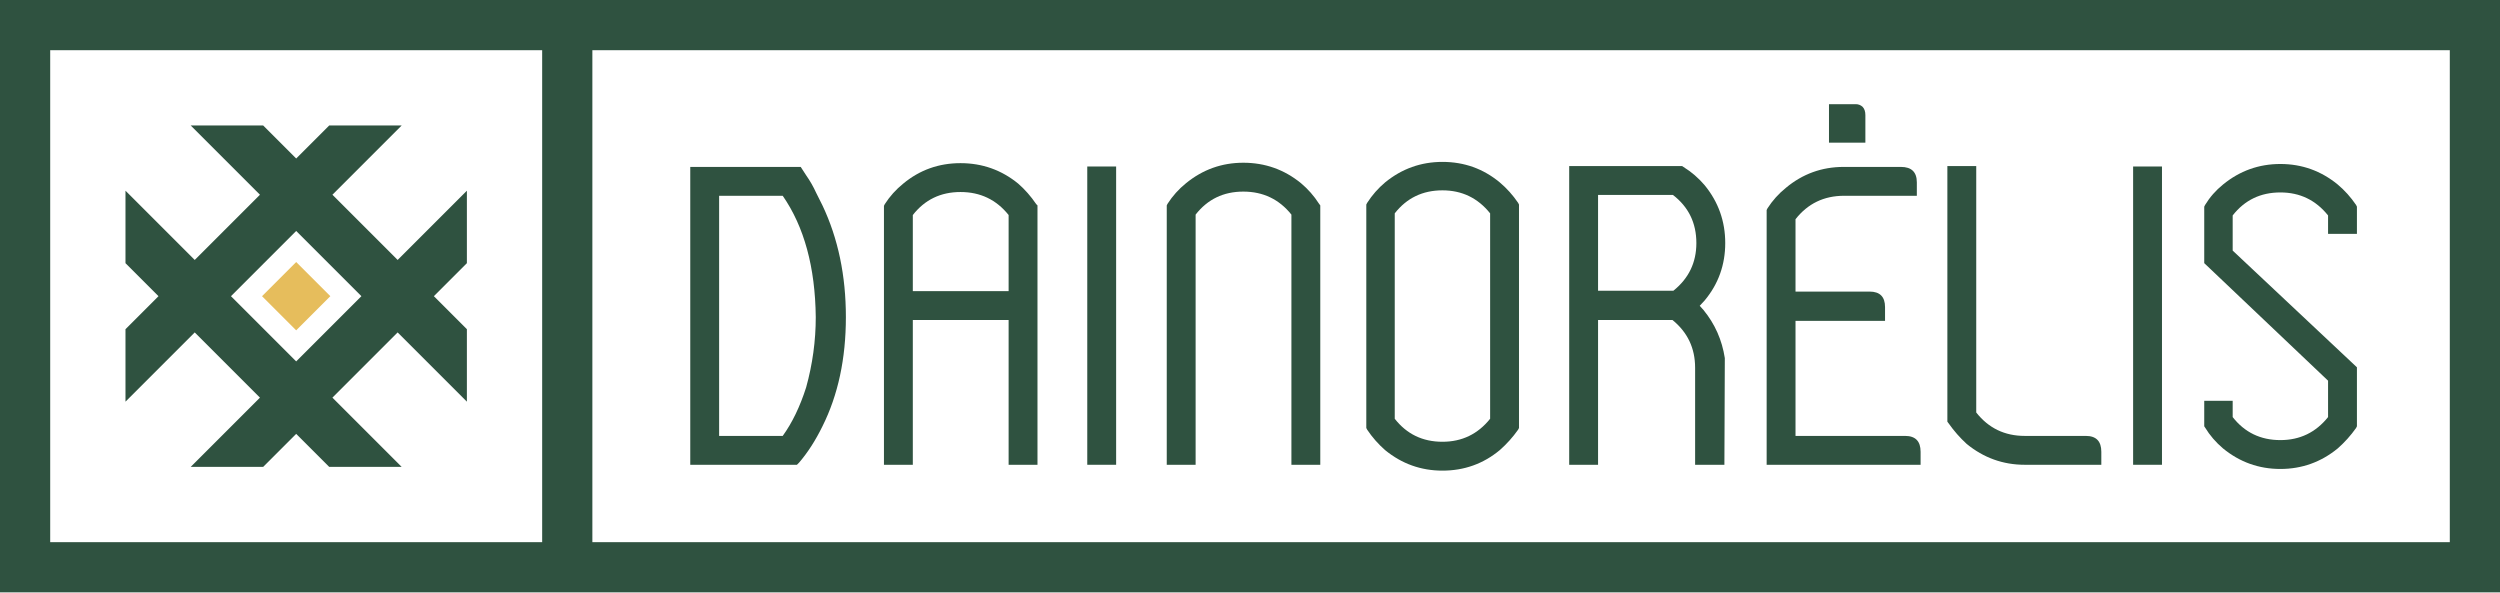
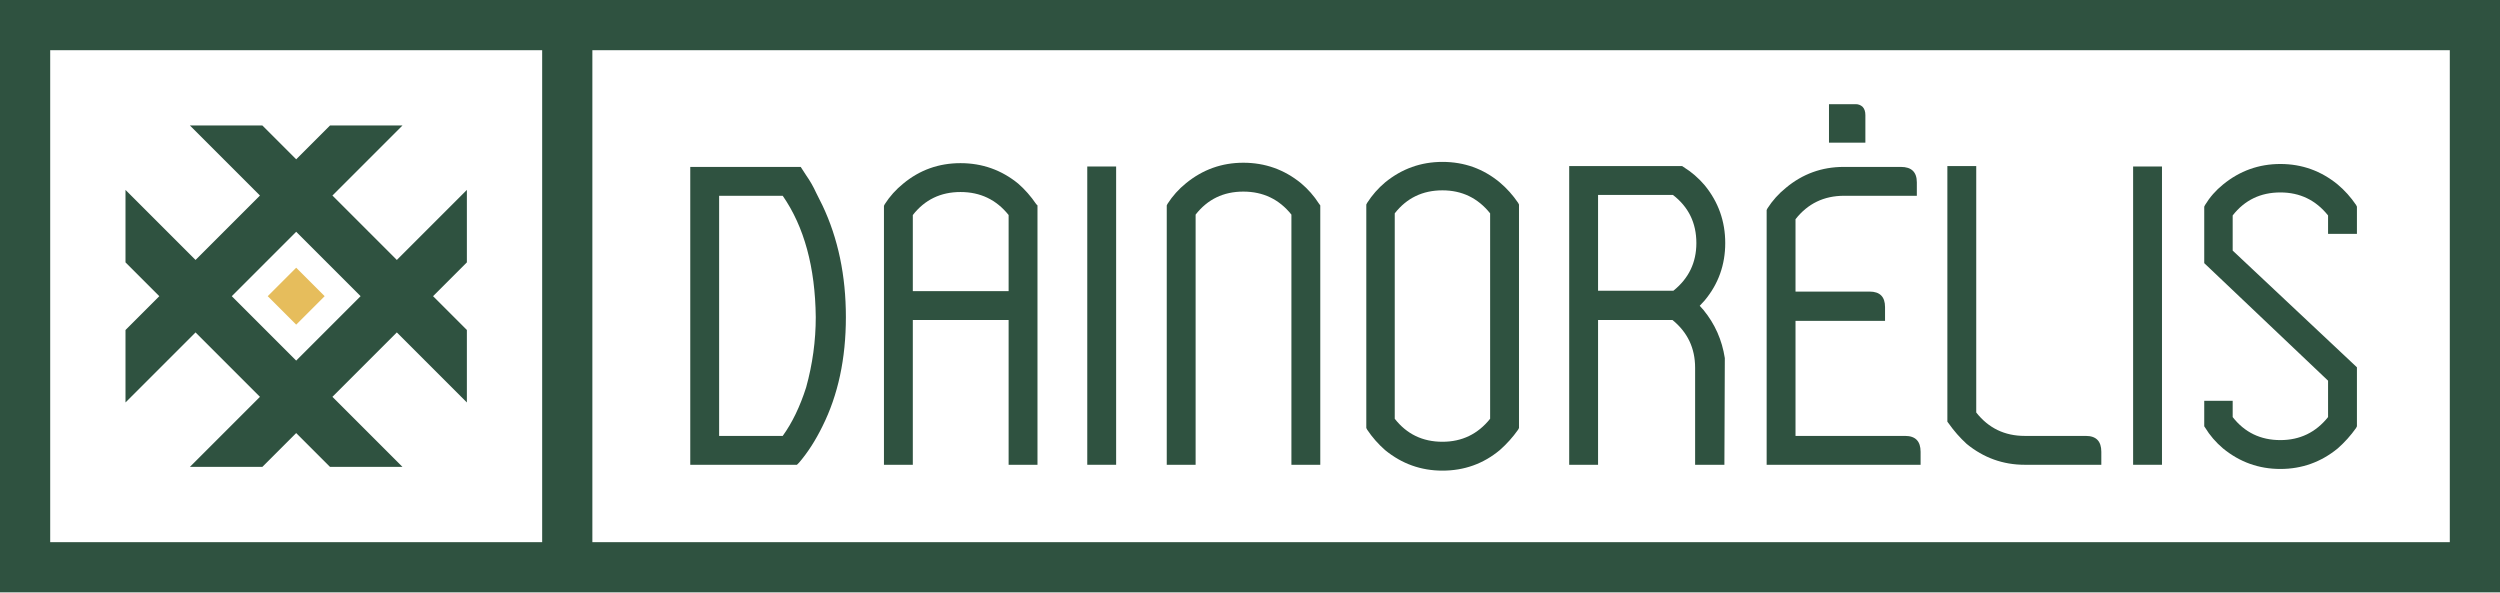
<svg xmlns="http://www.w3.org/2000/svg" viewBox="0 0 747 177">
  <path fill="#2F5240" fill-rule="evenodd" d="M0 0H747V177H0ZM15 15V162H162V15Z M177 15V162H732V15Z" />
-   <g transform="translate(88.5 88.5) scale(0.3) translate(-250 -250)">
-     <g transform="matrix(3.20791,0,0,3.20791,250,250)">
-       <path d="M-53,-32.75L-31.5,-11.25L-11.25,-31.5L-32.75,-53L-10.25,-53L0,-42.75L10.25,-53L32.75,-53L11.25,-31.5L31.5,-11.25L53,-32.75L53,-10.25L42.75,0L53,10.25L53,32.75L31.5,11.25L11.25,31.5L32.75,53L10.25,53L0,42.75L-10.25,53L-32.75,53L-11.25,31.5L-31.5,11.25L-53,32.75L-53,10.25L-42.75,0L-53,-10.25ZM-20.25,0L0,20.25L20.25,0L0,-20.25Z" fill="#2F5240" />
+   <g transform="translate(88.5 88.5) scale(0.3060765) translate(-250 -250)">
+     <g transform="matrix(3.143989,0,0,3.143989,250,250)">
+       <path d="M-53,-33L-31.25,-11.25L-11.25,-31.25L-33,-53L-10.5,-53L0,-42.5L10.5,-53L33,-53L11.25,-31.25L31.25,-11.25L53,-33L53,-10.5L42.5,0L53,10.5L53,33L31.25,11.25L11.25,31.25L33,53L10.5,53L0,42.5L-10.5,53L-33,53L-11.25,31.25L-31.25,11.25L-53,33L-53,10.5L-42.5,0L-53,-10.5ZM-20,0L0,20L20,0L0,-20Z" fill="#2F5240" />
    </g>
-     <g transform="matrix(3.20791,0,0,3.20791,250,250)">
+     <g transform="matrix(3.143989,0,0,3.143989,250,250)">
      <g transform="matrix(0.707107,0.707107,-0.707107,0.707107,0,0)">
-         <rect x="-7.5" y="-7.5" width="15" height="15" style="fill:rgb(230,189,92);" />
+         <rect x="-6.25" y="-6.25" width="12.5" height="12.5" style="fill:rgb(230,189,92);" />
      </g>
    </g>
  </g>
  <g fill="#2F5240">
    <path d="M233.875 130.250L214.875 130.250L214.875 58.500L233.875 58.500Q243.500 72.375 243.750 94.750L243.750 94.750Q243.750 105.375 240.875 115.750L240.875 115.750Q238.125 124.375 233.875 130.250L233.875 130.250ZM238.125 138.875L238.750 138.250Q242.625 133.750 245.750 127.375L245.750 127.375Q252.750 113.375 252.750 94.750L252.750 94.750Q252.750 76.125 245.750 61.375L245.750 61.375L243.875 57.625Q242.625 54.875 240.875 52.375L240.875 52.375L239.250 49.875L206.250 49.875L206.250 138.875L238.125 138.875Z" />
    <path d="M301.375 64.250L301.375 87L272.750 87L272.750 64.250Q278.125 57.375 287 57.375L287 57.375Q295.875 57.375 301.375 64.250L301.375 64.250ZM272.750 138.875L272.750 95.625L301.375 95.625L301.375 138.875L310 138.875L310 61.375L309.625 61Q307.250 57.500 304.250 54.875L304.250 54.875L304.250 54.875Q296.750 48.750 287 48.750L287 48.750Q277.250 48.750 269.875 54.875L269.875 54.875Q266.625 57.500 264.375 61L264.375 61L264.125 61.500L264.125 138.875L272.750 138.875Z" />
    <path d="M324.875 49.750L324.875 138.875L333.500 138.875L333.500 49.750L324.875 49.750Z" />
    <path d="M357.250 138.875L357.250 64.125Q362.625 57.250 371.500 57.250L371.500 57.250Q380.375 57.250 385.875 64.125L385.875 64.125L385.875 138.875L394.500 138.875L394.500 61.375L394.125 60.875Q391.875 57.375 388.750 54.750L388.750 54.750Q381.250 48.625 371.500 48.625L371.500 48.625Q361.875 48.625 354.375 54.750L354.375 54.750Q351.125 57.375 348.875 60.875L348.875 60.875L348.625 61.375L348.625 138.875L357.250 138.875Z" />
    <path d="M416.750 125.125L416.750 63.750Q422.125 56.875 431 56.875L431 56.875Q439.750 56.875 445.250 63.750L445.250 63.750L445.250 125.125Q439.750 132 431 132L431 132Q422.125 132 416.750 125.125L416.750 125.125ZM413.875 134.500Q421.375 140.625 431 140.625L431 140.625Q440.750 140.625 448.125 134.500L448.125 134.500Q451.250 131.750 453.625 128.375L453.625 128.375L453.875 127.875L453.875 61.125L453.625 60.625Q451.250 57.125 448.125 54.500L448.125 54.500Q440.750 48.375 431 48.375L431 48.375Q421.375 48.375 413.875 54.500L413.875 54.500Q410.750 57.125 408.500 60.625L408.500 60.625L408.250 61.125L408.250 127.875L408.500 128.375Q410.750 131.750 413.875 134.500L413.875 134.500Z" />
    <path d="M477.500 86.875L477.500 58.250L499.875 58.250Q506.875 63.625 506.875 72.625L506.875 72.625Q506.875 81.375 500 86.875L500 86.875L477.500 86.875ZM477.500 138.875L477.500 95.625L499.750 95.625Q506.500 101.125 506.500 109.875L506.500 109.875L506.500 138.875L515.250 138.875L515.375 107.250L515.375 107Q514.125 98.875 509 92.625L509 92.625L507.875 91.375L509.375 89.750Q515.500 82.375 515.500 72.625L515.500 72.625Q515.500 62.875 509.375 55.375L509.375 55.375Q506.625 52.125 503 49.875L503 49.875L502.625 49.625L468.875 49.625L468.875 138.875L477.500 138.875Z" />
    <path d="M573.875 138.875L573.875 135Q573.875 130.250 569.250 130.250L569.250 130.250L536.500 130.250L536.500 95.875L563.250 95.875L563.250 91.750Q563.250 87.125 558.625 87.125L558.625 87.125L536.500 87.125L536.500 65.500Q542 58.500 551 58.500L551 58.500L572.750 58.500L572.750 54.500Q572.750 49.875 568 49.875L568 49.875L550.875 49.875Q541.125 49.875 533.625 56.125L533.625 56.125Q530.375 58.750 528.125 62.250L528.125 62.250L527.875 62.750L527.875 138.875L573.875 138.875ZM554.500 31.125L546.500 31.125L546.500 42.625L557.375 42.625L557.375 34.375Q557.375 32.750 556.500 31.875L556.500 31.875Q555.625 31.125 554.500 31.125L554.500 31.125Z" />
    <path d="M587.625 132.625Q595.250 138.875 605 138.875L605 138.875L627.875 138.875L627.875 135Q627.875 130.250 623.250 130.250L623.250 130.250L605 130.250Q596 130.250 590.500 123.250L590.500 123.250L590.500 49.625L581.875 49.625L581.875 126L582.250 126.500Q584.625 129.875 587.625 132.625L587.625 132.625Z" />
    <path d="M637.375 49.750L637.375 138.875L646 138.875L646 49.750L637.375 49.750Z" />
    <path d="M664.250 134Q671.750 140.125 681.375 140.125L681.375 140.125Q691 140.125 698.500 134L698.500 134Q701.625 131.250 704 127.875L704 127.875L704.250 127.375L704.250 109.750L667.125 74.875L667.125 64.375Q672.500 57.500 681.375 57.500L681.375 57.500Q690.125 57.500 695.625 64.375L695.625 64.375L695.625 69.875L704.250 69.875L704.250 61.750L704 61.250Q701.625 57.750 698.500 55.125L698.500 55.125Q691 49 681.375 49L681.375 49Q671.750 49 664.250 55.125L664.250 55.125Q661 57.750 658.875 61.250L658.875 61.250L658.625 61.750L658.625 78.625L695.625 113.750L695.625 124.625Q690.125 131.500 681.375 131.500L681.375 131.500Q672.500 131.500 667.125 124.625L667.125 124.625L667.125 119.750L658.625 119.750L658.625 127.375L658.875 127.750Q661 131.250 664.250 134L664.250 134Z" />
  </g>
</svg>
